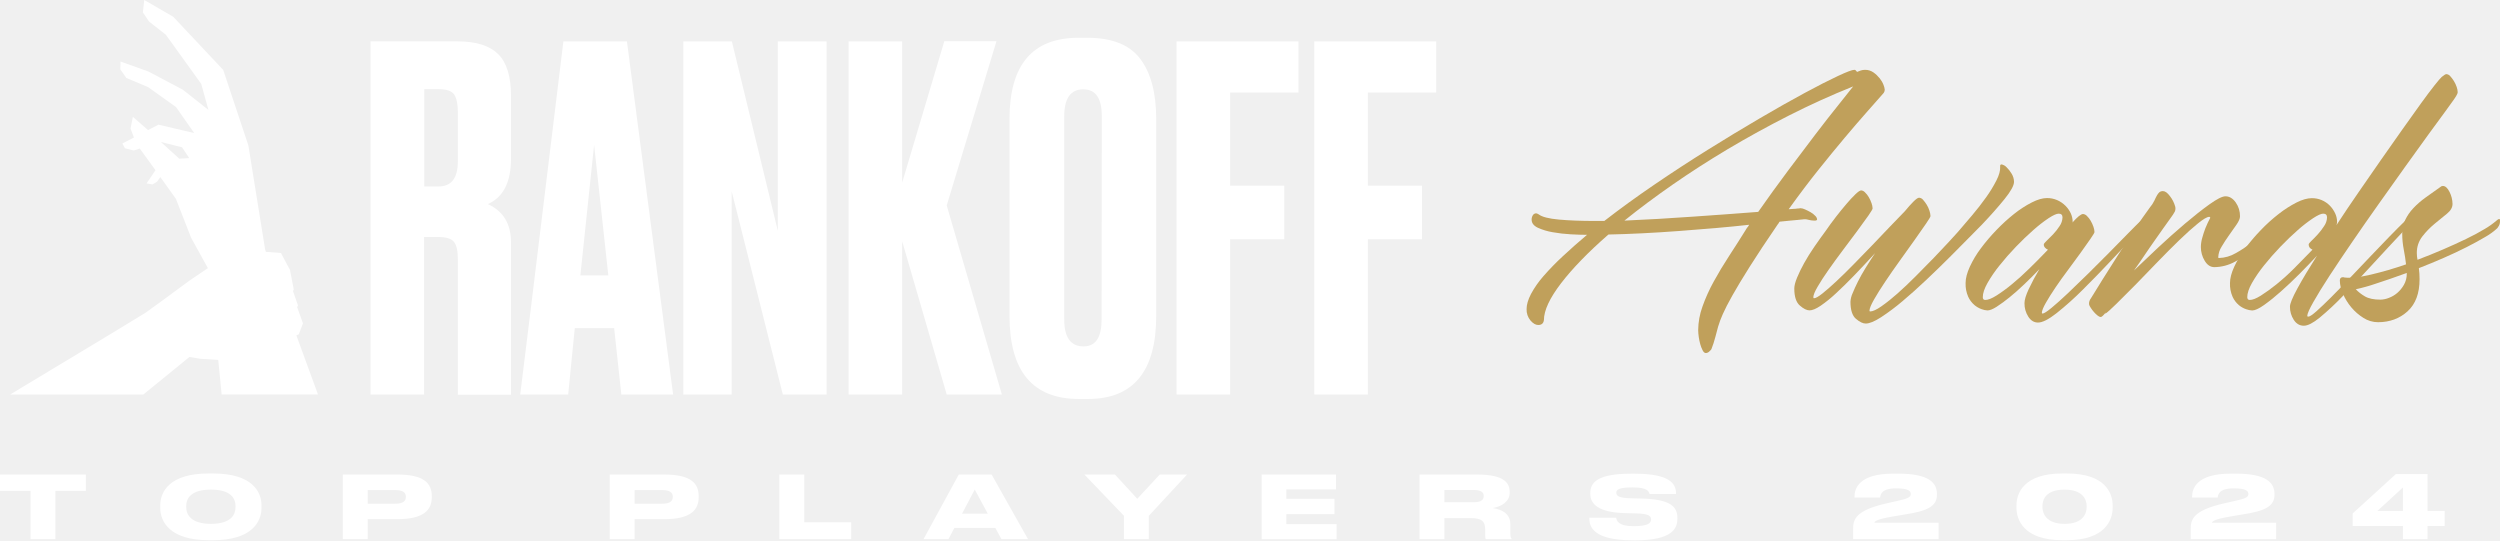
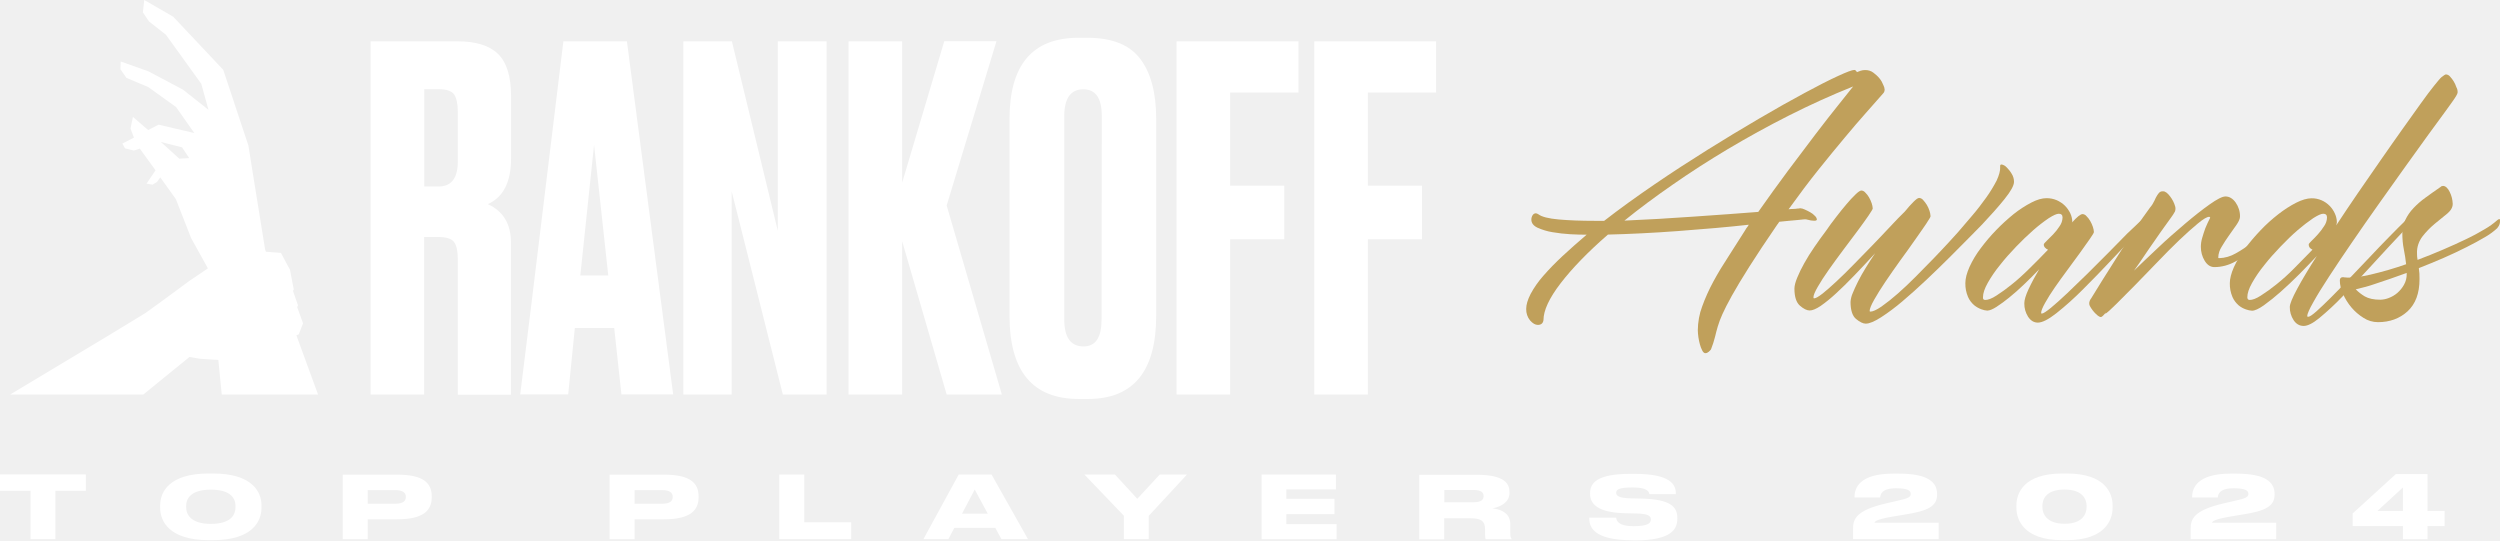
- <svg xmlns="http://www.w3.org/2000/svg" id="Слой_1" data-name="Слой 1" viewBox="0 0 2183.67 471.91">
-   <defs>
-     <style>.cls-1{fill:#fff;}.cls-2{fill:#c0a05b;}</style>
-   </defs>
-   <path class="cls-1" d="M258.87,292.93l2.09-.87,3.67-9.6-5.06-14.14h0l.7-1.57-4.37-12.57.7-1.23-3.32-17.28-2.79-5.06-5.06-9.6-13.1-1-.69-1.75-11-68.25h0L217,127.26,195,61.1,151.33,14.66,126,0,124.8,10.82l5.41,8,14.66,11.53,30.9,42.94L182.06,96,159.71,78.38l-30-15.88-24.44-8.73-.18,6.81,5.24,7.5,19,8,24.44,17.46,15.88,22.69-31.25-7.33-9.07,4.72-13.27-11.53L114,112.25l3,7.86-10.12,5.23,2.27,4.19,7.68,1.92,5.24-1.74h0l13.79,19-.18.17-7.68,11.35,5.24.87,4-2.44,2.8-4,13.61,19,13.27,34,14.66,26.54L165.47,245.1l-23.91,17.63L127.07,273.2,96.69,291.71,8.88,344.6H125.15l19.55-15.88h0l20.77-16.94,9.26,1.58,15.88,1,3,30.2h84.14ZM159,128.66l6.29,9.43-8.73.52L140.51,124Z" />
-   <path class="cls-1" d="M446.36,138.44V83.79c0-17.1-3.84-29.32-11.35-36.66s-19.38-11-35.44-11H323.64V344.6h46.78V207h12.05c7.15,0,11.87,1.4,14.14,4.37s3.31,8,3.31,15.18V344.78h46.44v-133c0-16.24-6.81-27.41-20.25-33.52C439.55,172.3,446.36,159.21,446.36,138.44Zm-46.44,2.44c0,14.66-5.58,22-16.93,22h-12.4v-85H383c7,0,11.52,1.57,13.62,4.54s3.31,8.38,3.31,15.36Z" />
-   <path class="cls-1" d="M547.61,36.14H492.1L464.17,265.35l-9.78,79.25h41.9l5.76-58h34.39l6.28,58h45.22ZM506.94,240.56l12-114,12.4,114Z" />
-   <path class="cls-1" d="M679.41,36.14V201.63L639.26,36.14H596.84V344.6h42.25V167.07L683.78,344.6H722V36.14Z" />
-   <path class="cls-1" d="M826.93,179.46,870.39,36H824.83L788,159.56V36.14H741.21V344.6H788V210.71L826.93,344.6h48.18Z" />
-   <path class="cls-1" d="M995.91,51.32Q982,33,949.82,33H942q-60.22,0-60.23,70.88v172q0,72.54,60.58,72.62h7.85q59.72,0,59.71-72.62V103.7C1009.88,81,1005.16,63.54,995.91,51.32ZM962.22,279q0,23.56-15.71,23.56c-11.35,0-16.94-7.85-16.94-23.56V101.6c0-15.71,5.59-23.57,16.59-23.57s16.23,7.86,16.23,23.57Z" />
-   <path class="cls-1" d="M1134.17,80.83V36.14H1027.68V344.6h46.79V209h47.31V162.18h-47.31V80.83Z" />
-   <path class="cls-1" d="M1254.45,80.83V36.14H1148V344.6h46.79V209h47.31V162.18h-47.31V80.83Z" />
-   <path class="cls-2" d="M1646.25,78.25a4.94,4.94,0,0,1-1.52,3.63q-6.66,7.58-15,17t-18.62,21.65q-10.31,12.26-22.56,27.55t-26.19,34.67a35.22,35.22,0,0,1,4.24-.31,16.42,16.42,0,0,0,3.33-.3,11.27,11.27,0,0,0,2.72-.3,10.42,10.42,0,0,1,3.94,1.06c1.61.71,3.23,1.51,4.84,2.42a16.36,16.36,0,0,1,4.09,3.18,5.09,5.09,0,0,1,1.67,3c0,.81-.71,1.21-2.12,1.21h-.3a21.85,21.85,0,0,1-5.3-.76,9.72,9.72,0,0,0-3.49-.45q-2.41.3-5.75.6-2.73.32-6.66.61c-2.63.2-5.65.51-9.08.91a2.82,2.82,0,0,0-.76,1.06,3,3,0,0,1-.76,1.06q-15.13,22.1-24.67,37.24t-15.14,25.13q-5.61,10-8.33,16.2a90.81,90.81,0,0,0-4.09,10.9q-1.35,4.68-2.42,9.08a93.74,93.74,0,0,1-3.48,10.75,12.34,12.34,0,0,1-2,2.12,4.32,4.32,0,0,1-2.87,1.21c-1,0-1.92-.76-2.73-2.27a28.19,28.19,0,0,1-2.12-5.45,51.23,51.23,0,0,1-1.81-12.26,62.08,62.08,0,0,1,3.78-20.74,146.48,146.48,0,0,1,9.84-21.8q6.06-11.06,13.47-22.41t14.39-22.56a11.07,11.07,0,0,1,1.51-2.27,10.55,10.55,0,0,0,1.51-2.27q-13.62,1.51-29.37,2.88t-32.09,2.57q-16.35,1.22-32.09,2t-29.37,1.06q-26.34,23-41.33,42.54t-15,32.25q-.61,4.23-4.94,4.23c-2.27,0-4.53-1.31-6.8-3.93a14.79,14.79,0,0,1-3.4-10q0-5.76,3.86-13.17a83.58,83.58,0,0,1,10.9-15.6A229,229,0,0,1,1365,223.88q9.69-9.07,21.2-18.77-6.08,0-14.24-.45a128.46,128.46,0,0,1-15.74-1.82,51.84,51.84,0,0,1-13-3.93q-5.4-2.58-5.4-7.12a6.87,6.87,0,0,1,1.07-3.78,3.35,3.35,0,0,1,2.94-1.67,5.46,5.46,0,0,1,2.17.91q4.32,3.33,17.65,4.54t31.49,1.21h8.17q20.28-15.74,43.6-31.64t46.63-30.43q23.31-14.54,45.26-27.4t39.37-22.25q17.4-9.39,29.06-14.84T1619.6,61a1.74,1.74,0,0,1,1.21.31,1.63,1.63,0,0,0,.61.75,1.8,1.8,0,0,1,.61.76c1-.4,2.06-.81,3.18-1.21A11.06,11.06,0,0,1,1629,61a12.48,12.48,0,0,1,7.42,2.27,26.79,26.79,0,0,1,5.45,5.15,21.5,21.5,0,0,1,3.33,5.75A14.33,14.33,0,0,1,1646.25,78.25ZM1418.87,192.7q14.22-.6,29.67-1.51t30.88-2q15.43-1.07,29.82-2.12l26.5-2q12.71-18.16,25.73-35.58t24.22-32.09q11.2-14.68,20-25.58t13-16.35Q1589.93,87,1562.38,101t-53.14,29.22q-25.59,15.28-48.44,31.18T1418.87,192.7Z" />
-   <path class="cls-2" d="M1747.07,145.77c-.2-1.61.3-2.32,1.51-2.12a8.44,8.44,0,0,1,4.09,2.42,26.55,26.55,0,0,1,4.39,5.6,13.6,13.6,0,0,1,2.12,7.12q0,4.85-8.32,15.14T1731.33,196q-3.35,3.33-10.9,11.05t-17.26,17.41q-9.69,9.69-20.59,20t-21,18.78a191.11,191.11,0,0,1-18.62,13.92q-8.49,5.46-13.33,5.45-3.63,0-8.47-4.08t-4.85-15a21,21,0,0,1,1.82-7.27q1.82-4.54,4.69-10.29c1.92-3.83,4.19-7.88,6.81-12.11s5.35-8.48,8.18-12.72q-9.39,10.29-18.17,19.38t-16.19,15.89a112.89,112.89,0,0,1-13.33,10.75q-5.89,3.93-9.53,3.94t-8.48-4.21q-4.85-4.21-4.85-14.87,0-3.63,2.43-9.53a120,120,0,0,1,6.2-12.72q3.78-6.81,8.78-14.08t10.15-14.23q3.93-5.74,8.78-12t9.23-11.35a115.65,115.65,0,0,1,7.87-8.48q3.48-3.33,5-3.33A5.23,5.23,0,0,1,1629,168a18.41,18.41,0,0,1,3.33,4.24,27.37,27.37,0,0,1,2.42,5.3,14.83,14.83,0,0,1,.91,4.54q0,.92-3.78,6.36t-9.54,13.17q-5.76,7.73-12.57,16.8t-12.56,17.26q-5.76,8.17-9.54,14.69c-2.53,4.34-3.78,7.42-3.78,9.23,0,.61.2.91.6.91q2.12,0,7.27-4.09t12.11-10.59q7-6.51,15.14-14.84t16.2-16.65q8-8.32,15.44-16.2t13.17-13.63q4.23-5.15,7.57-8.47t4.84-3.33a4.76,4.76,0,0,1,3.48,1.81,29.28,29.28,0,0,1,3.18,4.24,23.28,23.28,0,0,1,2.43,5.3,16.51,16.51,0,0,1,.9,4.69q0,.92-3.93,6.66t-9.84,14.08q-5.91,8.34-12.87,18T1646.7,246q-5.9,8.77-9.84,15.7t-3.93,9.72c0,.41.19.62.6.62q3.33,0,9.69-4.39a155.19,155.19,0,0,0,14.08-11.21q7.73-6.81,16-15.14t15.74-16q7.41-7.73,13-13.78t8-8.78q5.74-6.66,12.42-14.53t12.26-15.75a113.19,113.19,0,0,0,9.08-14.83Q1747.37,150.62,1747.07,145.77Z" />
-   <path class="cls-2" d="M1870.3,192.4a2.58,2.58,0,0,1,1.51-1.06c.81-.31,1.22.15,1.22,1.36a8.78,8.78,0,0,1-1.06,4.69,17,17,0,0,1-1.37,2q-11.8,12.42-25.28,26.8t-26,26.79a270.76,270.76,0,0,1-23,20.59q-10.44,8.18-16.2,8.17-5.14,0-8.47-5.14a21.2,21.2,0,0,1-3.33-11.81q0-4.25,3.63-12.11a193.21,193.21,0,0,1,9.39-17.56q-6.36,6.66-13.18,13.17t-13,11.5a126.3,126.3,0,0,1-11.2,8.18c-3.33,2.12-6,3.18-8,3.18a17.25,17.25,0,0,1-5-1.06,20.53,20.53,0,0,1-6.36-3.64,20.91,20.91,0,0,1-5.45-7.26,27.55,27.55,0,0,1-2.27-12q0-6.06,3.64-14.08a88.84,88.84,0,0,1,9.69-16.2,164.11,164.11,0,0,1,13.62-16,152.63,152.63,0,0,1,15.44-14.08,91.77,91.77,0,0,1,15.44-10Q1782.2,173,1788,173a21.64,21.64,0,0,1,8.93,1.82,23.38,23.38,0,0,1,7.11,4.84,23.1,23.1,0,0,1,4.7,6.66,18.13,18.13,0,0,1,1.66,7.57q0,.3-.15.3c-.1,0-.15.11-.15.31q6.66-7.58,9.38-7.57a5.19,5.19,0,0,1,3.33,1.66,18.44,18.44,0,0,1,3.34,4.24,28.62,28.62,0,0,1,2.42,5.3,15.14,15.14,0,0,1,.91,4.54c0,.61-1.17,2.57-3.49,5.9s-5.14,7.32-8.47,12-7,9.65-11,15-7.73,10.5-11.06,15.44-6.16,9.44-8.47,13.48-3.49,7-3.49,8.78a.53.53,0,0,0,.61.6q1.82,0,7.87-5t14.23-12.72q8.17-7.73,17.71-17.11t18.47-18.47q8.94-9.08,16.35-16.65T1870.3,192.4ZM1734.05,262c2.42,0,5.65-1.25,9.69-3.78a132.6,132.6,0,0,0,13.47-9.84q7.43-6.06,15.6-14.08t16-16.2a6.68,6.68,0,0,1-2.57-1.81,4,4,0,0,1-1.06-2.73c0-.61.86-1.71,2.57-3.33s3.59-3.48,5.61-5.6a50.43,50.43,0,0,0,5.6-7.12,13.9,13.9,0,0,0,2.57-7.57c0-2.21-1.11-3.33-3.33-3.33q-2.73,0-8.78,3.94A120.62,120.62,0,0,0,1776,201q-7.42,6.51-15.14,14.53t-14.23,16.2A117.2,117.2,0,0,0,1736,247.2q-4.1,7.26-4.09,12.41C1731.93,261.23,1732.64,262,1734.05,262Z" />
-   <path class="cls-2" d="M1987.47,192.4a5.16,5.16,0,0,1,1.67-1.06c.7-.31,1.06.15,1.06,1.36a8.78,8.78,0,0,1-1.06,4.69,17.58,17.58,0,0,1-1.36,2c-1,1-3.18,3.33-6.51,7a111.88,111.88,0,0,1-28.92,22.11,38.27,38.27,0,0,1-18.16,4.84q-5.16,0-8.48-5.6a22.91,22.91,0,0,1-3.33-12,30.23,30.23,0,0,1,1.21-8,87.46,87.46,0,0,1,2.72-8.33,89.15,89.15,0,0,1,4.24-9.08.8.8,0,0,0-.91-.91c-1.81,0-5.1,1.92-9.84,5.75s-10.14,8.68-16.19,14.53S1891.14,222,1884.38,229s-13.22,13.73-19.38,20-11.61,11.71-16.35,16.35-8,7.57-9.84,8.79l.61-1.22q-3,3.65-4.24,3.94-1.52.3-4.54-2.57a30.62,30.62,0,0,1-5.45-7.12,4.3,4.3,0,0,1-.46-2.72,8.2,8.2,0,0,1,1.67-3.94q3.63-6.06,10-16.2t13.62-21.5q7.27-11.34,14.54-22.4t13.32-19.23a27.79,27.79,0,0,0,3.94-6.05,44.36,44.36,0,0,1,2.27-4.54,10.56,10.56,0,0,1,2.12-2.73,4.79,4.79,0,0,1,3.18-.91c1.81,0,3.83,1.47,6,4.39a25.93,25.93,0,0,1,4.54,8.94,6.8,6.8,0,0,1-.3,4.54,41.15,41.15,0,0,1-3.33,5.14c-1.62,2.23-3.63,5.05-6.06,8.48s-5.1,7.22-8,11.36-6,8.53-9.08,13.17-6.21,9.08-9.24,13.32q8.77-8.48,20.74-19.68t23.77-21.2q11.8-10,21.5-16.95t13.92-7q5.14,0,8.94,5.3a20.6,20.6,0,0,1,3.78,12.27c0,1.81-1,4.19-3,7.11s-4.19,6-6.51,9.24-4.49,6.56-6.51,10a18.82,18.82,0,0,0-3,9.38c0,.41.19.61.6.61a30.6,30.6,0,0,0,14.69-4.24,93.68,93.68,0,0,0,14.53-9.84,147.52,147.52,0,0,0,12.11-11Q1984.75,194.81,1987.47,192.4Z" />
-   <path class="cls-2" d="M2146.73,80.67q0,1.81-5.14,8.78-.32.61-5.91,8.18t-14.53,19.83q-8.94,12.26-20.29,28.16t-23.16,32.55q-11.8,16.65-23,33t-20,29.82q-8.79,13.48-14.08,22.86c-3.54,6.25-5.3,10.3-5.3,12.11,0,.4.3.61.91.61q1.82,0,7.11-4.7t12.72-12.11q7.41-7.41,16.35-16.8l17.71-18.62q8.77-9.24,17-17.71t14.23-14.23a5,5,0,0,1,1.66-1.06c.71-.31,1.06.15,1.06,1.36a8.69,8.69,0,0,1-1.06,4.69,17.58,17.58,0,0,1-1.36,2q-16,17-30.13,32.4t-25.43,27.1a238.42,238.42,0,0,1-20,18.62q-8.62,7-13.78,7-5.44,0-8.78-5.15a20.71,20.71,0,0,1-3.33-11.5q0-3.94,6.51-15.9t17.11-28.61q-7,7.58-15.29,15.89t-16.35,15.45a170.07,170.07,0,0,1-14.69,11.8q-6.66,4.69-10.29,4.7a18.72,18.72,0,0,1-5.15-1.06,20.07,20.07,0,0,1-6.51-3.64,20.79,20.79,0,0,1-5.45-7.26,27.55,27.55,0,0,1-2.27-12q0-6.06,3.63-14.08a89.42,89.42,0,0,1,9.69-16.2,165.64,165.64,0,0,1,13.63-16,143.78,143.78,0,0,1,15.59-14.08,96.88,96.88,0,0,1,15.59-10q7.57-3.78,13.33-3.78a21.78,21.78,0,0,1,15.89,6.66,24.37,24.37,0,0,1,4.54,6.66,18,18,0,0,1,1.67,7.57,9.72,9.72,0,0,1-.61,2.72q9.09-13.92,19.23-28.61t19.83-28.61q9.69-13.92,18.62-26.49t16-22.41q7.11-9.83,12-16t6.36-7.42c2-1.62,3.33-2.42,3.93-2.42a4.76,4.76,0,0,1,3.48,1.81,29.28,29.28,0,0,1,3.18,4.24,24.26,24.26,0,0,1,2.43,5.15A15.64,15.64,0,0,1,2146.73,80.67ZM1965.07,262c2.42,0,5.65-1.25,9.69-3.78a147.51,147.51,0,0,0,13.62-9.84,192.32,192.32,0,0,0,15.6-14.08q8-8,15.89-16.2-3.33-1.51-3.33-4.54c0-.61.86-1.71,2.57-3.33s3.53-3.48,5.45-5.6a56.27,56.27,0,0,0,5.45-7.12,13.84,13.84,0,0,0,2.58-7.57c0-2.21-1.11-3.33-3.33-3.33q-2.73,0-8.78,3.94A121.55,121.55,0,0,0,2007,201q-7.43,6.51-15.14,14.53t-14.23,16.2A117.06,117.06,0,0,0,1967,247.2q-4.1,7.26-4.09,12.41C1963,261.23,1963.65,262,1965.07,262Z" />
-   <path class="cls-2" d="M2183.67,192.7a8.69,8.69,0,0,1-1.06,4.69,17.58,17.58,0,0,1-1.36,2,55,55,0,0,1-10.45,7.57q-7.11,4.24-16.35,8.93t-20,9.39q-10.75,4.69-21.65,8.93c.2,1.62.35,3.18.46,4.69s.15,3.18.15,5q0,18.47-10.45,28t-25.89,9.54a23.61,23.61,0,0,1-12.71-3.78,44.21,44.21,0,0,1-10.6-9.24,47.73,47.73,0,0,1-7.27-11.81,29.64,29.64,0,0,1-2.72-11.5c0-2,.91-3,2.74-3a1.2,1.2,0,0,1,.76.15c.1.11.36.15.76.15q7.92.92,22.37-2.42a310.88,310.88,0,0,0,31.2-9.08q-.67-6.06-2-13a72.22,72.22,0,0,1-1.33-13.63,28.14,28.14,0,0,1,2.57-12.11A40.22,40.22,0,0,1,2108,181.8a74.18,74.18,0,0,1,10.6-9.24q6-4.38,13-9.23a2.89,2.89,0,0,1,2.12-.91q3.33,0,5.91,5.3a23.86,23.86,0,0,1,2.57,10.45q0,4.53-4.84,8.47t-10.75,8.78a70,70,0,0,0-10.75,11.06,23.13,23.13,0,0,0-4.84,14.68,24.1,24.1,0,0,0,.15,2.88c.1.9.25,1.86.45,2.87q11.2-4.23,22.1-8.93t20.29-9.23q9.38-4.55,16.35-8.78a70.82,70.82,0,0,0,10.6-7.57,5,5,0,0,1,1.66-1.06C2183.32,191,2183.67,191.49,2183.67,192.7Zm-81.44,45.72q-14.94,5.45-27.14,9.38a150.43,150.43,0,0,1-17.37,4.85,34.22,34.22,0,0,0,7.92,6.21q4.88,2.88,13.72,2.87a21.14,21.14,0,0,0,7.16-1.51,24.07,24.07,0,0,0,7.47-4.39,26.79,26.79,0,0,0,5.79-7.12,19,19,0,0,0,2.45-9.69Z" />
-   <path class="cls-1" d="M26.68,428.74H0V414.48H75v14.26H48.36v42.18H26.68Z" />
-   <path class="cls-1" d="M186.23,413.57c33.88,0,42.17,15.85,42.17,27.84v2.28c0,11.83-8.2,28.14-42.17,28.14h-4.1c-33.87,0-42.16-16.31-42.16-28.14v-2.28c0-12,8.29-27.84,42.16-27.84ZM205.72,442c0-6.15-3.46-14.34-21.49-14.34s-21.58,8.19-21.58,14.34v1c0,6.15,3.82,14.57,21.58,14.57,18,0,21.49-8.42,21.49-14.57Z" />
-   <path class="cls-1" d="M321.2,453.47v17.45H299.43V414.48h47.72c23.31,0,30,7.81,30,18.89v.91c0,11-6.83,19.19-30,19.19Zm0-13.5h24.13c6.83,0,9.2-2.35,9.2-5.92v-.23c0-3.33-2.37-5.76-9.2-5.76H321.2Z" />
-   <path class="cls-1" d="M554.33,453.47v17.45H532.57V414.48h47.71c23.32,0,30,7.81,30,18.89v.91c0,11-6.83,19.19-30,19.19Zm0-13.5h24.13c6.83,0,9.2-2.35,9.2-5.92v-.23c0-3.33-2.37-5.76-9.2-5.76H554.33Z" />
-   <path class="cls-1" d="M702.5,414.48V456.2h41v14.72H680.73V414.48Z" />
-   <path class="cls-1" d="M869.42,461.14H833.63l-5.19,9.78H806.68l30.78-56.44h28.68l31.78,56.44H874.7Zm-18-33.54-11.11,21.09h22.49Z" />
-   <path class="cls-1" d="M981.71,450.51l-34.51-36h26.68l19.49,21.16L1013,414.48h23.85l-33.42,36.11v20.33H981.71Z" />
-   <path class="cls-1" d="M1166.94,414.48v13h-43.35v8.19h42v13.43h-42v8.73h43.9v13.12H1102V414.48Z" />
-   <path class="cls-1" d="M1319.21,457.8v7.36c0,3.56.45,4.55,1.09,5.38v.38h-22.49c-.28-.38-.55-1.36-.55-3.71V462.5c0-7.28-3.19-9.94-12.75-9.94h-22.86v18.36h-21.76V414.48h50.27c25.22,0,28.5,8.5,28.5,15.25v.68c0,7.51-6.74,11.91-14.75,13.35C1312.92,445.2,1319.21,449.3,1319.21,457.8Zm-57.56-19.12h25.59c7,0,8.74-2.5,8.74-5.39v-.15c0-2.73-1.73-5.16-8.74-5.16h-25.59Z" />
-   <path class="cls-1" d="M1425.85,471.91c-34,0-37.61-11.84-37.61-19v-.69h23.49c.28,2.36,1.46,7.36,14.94,7.36h.54c13.21,0,14.94-3.11,14.94-5.91,0-3-2.1-5-13.3-5.24l-9.29-.23c-23.67-.6-30.5-8.11-30.5-16.84v-.68c0-9.33,6.55-16.92,35.42-16.92h3.46c31.33,0,36,9.26,36,17.15v.6h-23.13c-.45-2.35-2.18-5.76-14.29-5.76h-.82c-11.57,0-13.94,1.89-13.94,4.62s2.28,4.63,12.57,4.86l9.56.23c25.23.6,31.24,7.2,31.24,16.76v.91c0,8.73-4.74,18.82-36.79,18.82Z" />
-   <path class="cls-1" d="M1618.64,470.92v-9c0-8.34,2.37-16,28.41-22.07l10.29-2.35c9.75-2.05,11.66-3.49,11.66-5.92v-.08c0-2.73-2.19-4.93-12.84-4.93-12.84,0-13.66,5.46-13.93,8h-22.41v-.53c0-7.59,4.19-20.33,33.79-20.33h4.55c26.23,0,33.7,7.74,33.7,17.75v.61c0,10.09-8.11,14.34-28.51,17.37-3.64.61-7.47,1.22-10.65,1.82-13.21,2.28-15.39,4.1-15.39,5.31h56v14.34Z" />
-   <path class="cls-1" d="M1805.33,413.57c33.78,0,40,17.37,40,27.84v2.28c0,10.31-6.37,28.14-40,28.14h-4c-33.6,0-40-17.83-40-28.14v-2.28c0-10.62,6.38-27.84,40-27.84Zm17.3,28.37c0-4.85-2.64-14.26-19.31-14.26-17,0-19.3,9.41-19.3,14.26v1c0,4.93,2.73,14.64,19.4,14.64s19.21-9.71,19.21-14.64Z" />
-   <path class="cls-1" d="M1913.52,470.92v-9c0-8.34,2.37-16,28.41-22.07l10.29-2.35c9.75-2.05,11.66-3.49,11.66-5.92v-.08c0-2.73-2.19-4.93-12.84-4.93-12.84,0-13.66,5.46-13.94,8h-22.4v-.53c0-7.59,4.19-20.33,33.79-20.33H1953c26.23,0,33.7,7.74,33.7,17.75v.61c0,10.09-8.11,14.34-28.51,17.37-3.64.61-7.47,1.22-10.65,1.82-13.21,2.28-15.39,4.1-15.39,5.31h56v14.34Z" />
-   <path class="cls-1" d="M2055,448.47l37.7-34.37h27.68v32.17h14.94v13.2h-14.94v11.45h-21.49V459.47H2055Zm43.89-22.69-22.31,20.49h22.31Z" />
+ <svg xmlns="http://www.w3.org/2000/svg" version="1.1" id="Слой_1" x="0px" y="0px" viewBox="0 0 2183.7 471.9" style="enable-background:new 0 0 2183.7 471.9;" xml:space="preserve">
+   <style type="text/css">
+ 	.st0{fill:#FFFFFF;}
+ 	.st1{fill:#C0A05B;}
+ </style>
+   <path class="st0" d="M258.9,292.9l2.1-0.9l3.7-9.6l-5.1-14.1l0,0l0.7-1.6l-4.4-12.6l0.7-1.2l-3.3-17.3l-2.8-5.1l-5.1-9.6l-13.1-1  l-0.7-1.8l-11-68.2l0,0l-3.6-22.7l-22-66.2l-43.7-46.4L126,0l-1.2,10.8l5.4,8l14.7,11.5l30.9,42.9l6.3,22.7l-22.3-17.6l-30-15.9  l-24.4-8.7l-0.2,6.8l5.2,7.5l19,8l24.4,17.5l15.9,22.7l-31.2-7.3l-9.1,4.7l-13.3-11.5l-2.1,10.2l3,7.9l-10.1,5.2l2.3,4.2l7.7,1.9  l5.2-1.7l0,0l13.8,19l-0.2,0.2l-7.7,11.4l5.2,0.9l4-2.4l2.8-4l13.6,19l13.3,34l14.7,26.5l-16.1,10.9l-23.9,17.6l-14.5,10.5  l-30.4,18.5L8.9,344.6h116.3l19.5-15.9l0,0l20.8-16.9l9.3,1.6l15.9,1l3,30.2h84.1L258.9,292.9z M159,128.7l6.3,9.4l-8.7,0.5  L140.5,124L159,128.7z" />
+   <path class="st0" d="M446.4,138.4V83.8c0-17.1-3.8-29.3-11.4-36.7s-19.4-11-35.4-11h-75.9v308.5h46.8V207h12  c7.1,0,11.9,1.4,14.1,4.4s3.3,8,3.3,15.2v118.2h46.4v-133c0-16.2-6.8-27.4-20.2-33.5C439.5,172.3,446.4,159.2,446.4,138.4z   M399.9,140.9c0,14.7-5.6,22-16.9,22h-12.4v-85H383c7,0,11.5,1.6,13.6,4.5s3.3,8.4,3.3,15.4L399.9,140.9z" />
+   <path class="st0" d="M547.6,36.1h-55.5l-27.9,229.2l-9.8,79.2h41.9l5.8-58h34.4l6.3,58h45.2L547.6,36.1z M506.9,240.6l12-114  l12.4,114H506.9z" />
+   <path class="st0" d="M679.4,36.1v165.5L639.3,36.1h-42.4v308.5h42.2V167.1l44.7,177.5H722V36.1H679.4z" />
+   <path class="st0" d="M826.9,179.5L870.4,36h-45.6L788,159.6V36.1h-46.8v308.5H788V210.7l38.9,133.9h48.2L826.9,179.5z" />
+   <path class="st0" d="M995.9,51.3C986.6,39.1,971.3,33,949.8,33H942c-40.1,0-60.2,23.6-60.2,70.9v172c0,48.4,20.2,72.6,60.6,72.6h7.8  c39.8,0,59.7-24.2,59.7-72.6V103.7C1009.9,81,1005.2,63.5,995.9,51.3z M962.2,279c0,15.7-5.2,23.6-15.7,23.6  c-11.3,0-16.9-7.9-16.9-23.6V101.6c0-15.7,5.6-23.6,16.6-23.6s16.2,7.9,16.2,23.6L962.2,279z" />
+   <path class="st0" d="M1134.2,80.8V36.1h-106.5v308.5h46.8V209h47.3v-46.8h-47.3V80.8H1134.2z" />
+   <path class="st0" d="M1254.4,80.8V36.1H1148v308.5h46.8V209h47.3v-46.8h-47.3V80.8H1254.4z" />
+   <path class="st1" d="M1646.2,78.2c0,1.4-0.5,2.7-1.5,3.6c-4.4,5.1-9.4,10.7-15,17s-11.8,13.5-18.6,21.7  c-6.9,8.2-14.4,17.4-22.6,27.6c-8.2,10.2-16.9,21.8-26.2,34.7c1.4-0.2,2.8-0.3,4.2-0.3c1.1,0,2.2-0.1,3.3-0.3c0.9,0,1.8-0.1,2.7-0.3  c1.4,0.1,2.7,0.5,3.9,1.1c1.6,0.7,3.2,1.5,4.8,2.4c1.5,0.8,2.9,1.9,4.1,3.2c0.9,0.8,1.5,1.8,1.7,3c0,0.8-0.7,1.2-2.1,1.2h-0.3  c-1.8,0-3.6-0.3-5.3-0.8c-1.1-0.4-2.3-0.5-3.5-0.4c-1.6,0.2-3.5,0.4-5.8,0.6c-1.8,0.2-4,0.4-6.7,0.6c-2.6,0.2-5.7,0.5-9.1,0.9  c-0.3,0.3-0.6,0.7-0.8,1.1c-0.2,0.4-0.4,0.8-0.8,1.1c-10.1,14.7-18.3,27.1-24.7,37.2c-6.4,10.1-11.4,18.5-15.1,25.1  c-3.7,6.7-6.5,12.1-8.3,16.2c-1.6,3.5-3,7.2-4.1,10.9c-0.9,3.1-1.7,6.1-2.4,9.1c-0.9,3.7-2.1,7.2-3.5,10.8c-0.6,0.8-1.3,1.5-2,2.1  c-0.8,0.7-1.8,1.2-2.9,1.2c-1,0-1.9-0.8-2.7-2.3c-0.9-1.7-1.6-3.6-2.1-5.5c-1.1-4-1.7-8.1-1.8-12.3c0.1-7.1,1.3-14.1,3.8-20.7  c2.7-7.5,6-14.8,9.8-21.8c4-7.4,8.5-14.8,13.5-22.4c4.9-7.6,9.7-15.1,14.4-22.6c0.4-0.8,0.9-1.6,1.5-2.3c0.6-0.7,1.1-1.5,1.5-2.3  c-9.1,1-18.9,2-29.4,2.9c-10.5,0.9-21.2,1.8-32.1,2.6c-10.9,0.8-21.6,1.5-32.1,2c-10.5,0.5-20.3,0.9-29.4,1.1  c-17.6,15.3-31.3,29.5-41.3,42.5c-10,13-15,23.8-15,32.2c-0.4,2.8-2.1,4.2-4.9,4.2c-2.3,0-4.5-1.3-6.8-3.9c-2.3-2.8-3.5-6.4-3.4-10  c0-3.8,1.3-8.2,3.9-13.2c3-5.6,6.7-10.8,10.9-15.6c5.3-6.1,10.9-11.8,16.8-17.3c6.5-6,13.5-12.3,21.2-18.8c-4.1,0-8.8-0.1-14.2-0.4  c-5.3-0.3-10.5-0.9-15.7-1.8c-4.5-0.7-8.9-2.1-13-3.9c-3.6-1.7-5.4-4.1-5.4-7.1c0-1.3,0.4-2.7,1.1-3.8c0.6-1,1.7-1.7,2.9-1.7  c0.8,0.1,1.5,0.5,2.2,0.9c2.9,2.2,8.8,3.7,17.7,4.5c8.9,0.8,19.4,1.2,31.5,1.2h8.2c13.5-10.5,28.1-21,43.6-31.6s31.1-20.7,46.6-30.4  c15.5-9.7,30.6-18.8,45.3-27.4s27.8-16,39.4-22.2c11.6-6.3,21.3-11.2,29.1-14.8c7.8-3.6,12.6-5.4,14.4-5.4c0.4,0,0.9,0.1,1.2,0.3  c0.1,0.3,0.3,0.6,0.6,0.8c0.3,0.2,0.5,0.5,0.6,0.8c1-0.4,2.1-0.8,3.2-1.2c1.2-0.4,2.5-0.6,3.8-0.6c2.7-0.1,5.3,0.7,7.4,2.3  c2,1.5,3.9,3.2,5.4,5.1c1.4,1.7,2.5,3.7,3.3,5.8C1645.7,75.5,1646.1,76.8,1646.2,78.2z M1418.9,192.7c9.5-0.4,19.4-0.9,29.7-1.5  s20.6-1.3,30.9-2c10.3-0.7,20.2-1.4,29.8-2.1l26.5-2c8.5-12.1,17.1-24,25.7-35.6c8.7-11.6,16.8-22.3,24.2-32.1  c7.5-9.8,14.1-18.3,20-25.6c5.9-7.3,10.2-12.7,13-16.3c-19.2,7.7-37.9,16.2-56.3,25.5s-36.1,19.1-53.1,29.2  c-17.1,10.2-33.2,20.6-48.4,31.2C1445.6,172,1431.6,182.4,1418.9,192.7z" />
+   <path class="st1" d="M1747.1,145.8c-0.2-1.6,0.3-2.3,1.5-2.1c1.6,0.4,3,1.2,4.1,2.4c1.7,1.7,3.2,3.5,4.4,5.6  c1.4,2.1,2.1,4.6,2.1,7.1c0,3.2-2.8,8.3-8.3,15.1c-5.5,6.9-12.1,14.2-19.5,22.1c-2.2,2.2-5.9,5.9-10.9,11.1  c-5,5.1-10.8,10.9-17.3,17.4c-6.5,6.5-13.3,13.1-20.6,20c-7.3,6.9-14.3,13.1-21,18.8c-5.9,5-12.1,9.7-18.6,13.9  c-5.7,3.6-10.1,5.5-13.3,5.5c-2.4,0-5.2-1.4-8.5-4.1c-3.2-2.7-4.8-7.7-4.8-15c0.2-2.5,0.8-5,1.8-7.3c1.2-3,2.8-6.5,4.7-10.3  c1.9-3.8,4.2-7.9,6.8-12.1s5.3-8.5,8.2-12.7c-6.3,6.9-12.3,13.3-18.2,19.4c-5.9,6.1-11.2,11.4-16.2,15.9c-4.2,3.9-8.6,7.5-13.3,10.8  c-3.9,2.6-7.1,3.9-9.5,3.9s-5.3-1.4-8.5-4.2c-3.2-2.8-4.8-7.8-4.8-14.9c0-2.4,0.8-5.6,2.4-9.5c1.8-4.4,3.9-8.6,6.2-12.7  c2.5-4.5,5.4-9.2,8.8-14.1c3.3-4.8,6.7-9.6,10.2-14.2c2.6-3.8,5.5-7.8,8.8-12c3.2-4.2,6.3-8,9.2-11.4c2.5-3,5.1-5.8,7.9-8.5  c2.3-2.2,4-3.3,5-3.3c1.3,0.1,2.4,0.7,3.3,1.7c1.3,1.2,2.4,2.7,3.3,4.2c1,1.7,1.8,3.5,2.4,5.3c0.5,1.5,0.8,3,0.9,4.5  c0,0.6-1.3,2.7-3.8,6.4s-5.7,8-9.5,13.2c-3.8,5.2-8,10.8-12.6,16.8c-4.5,6-8.7,11.8-12.6,17.3c-3.8,5.4-7,10.3-9.5,14.7  c-2.5,4.3-3.8,7.4-3.8,9.2c0,0.6,0.2,0.9,0.6,0.9c1.4,0,3.8-1.4,7.3-4.1c3.4-2.7,7.5-6.3,12.1-10.6c4.7-4.3,9.7-9.3,15.1-14.8  c5.4-5.6,10.8-11.1,16.2-16.6c5.3-5.5,10.5-10.9,15.4-16.2s9.3-9.8,13.2-13.6c2.8-3.4,5.3-6.3,7.6-8.5c2.2-2.2,3.8-3.3,4.8-3.3  c1.4,0.1,2.6,0.7,3.5,1.8c1.2,1.3,2.3,2.7,3.2,4.2c1,1.7,1.8,3.4,2.4,5.3c0.5,1.5,0.8,3.1,0.9,4.7c0,0.6-1.3,2.8-3.9,6.7  s-5.9,8.5-9.8,14.1c-3.9,5.6-8.2,11.6-12.9,18c-4.6,6.4-8.9,12.6-12.9,18.5c-3.9,5.8-7.2,11.1-9.8,15.7c-2.6,4.6-3.9,7.9-3.9,9.7  c0,0.4,0.2,0.6,0.6,0.6c2.2,0,5.4-1.5,9.7-4.4c4.9-3.5,9.6-7.2,14.1-11.2c5.2-4.5,10.5-9.6,16-15.1c5.5-5.6,10.8-10.9,15.7-16  c4.9-5.2,9.3-9.7,13-13.8c3.7-4,6.4-7,8-8.8c3.8-4.4,8-9.3,12.4-14.5c4.5-5.2,8.5-10.5,12.3-15.8c3.4-4.7,6.4-9.7,9.1-14.8  C1746.2,153,1747.3,149,1747.1,145.8z" />
+   <path class="st1" d="M1870.3,192.4c0.4-0.5,0.9-0.9,1.5-1.1c0.8-0.3,1.2,0.1,1.2,1.4c0.1,1.6-0.3,3.3-1.1,4.7  c-0.4,0.7-0.9,1.4-1.4,2c-7.9,8.3-16.3,17.2-25.3,26.8c-9,9.6-17.7,18.5-26,26.8c-7.3,7.3-14.9,14.2-23,20.6  c-7,5.5-12.4,8.2-16.2,8.2c-3.4,0-6.2-1.7-8.5-5.1c-2.2-3.5-3.4-7.6-3.3-11.8c0-2.8,1.2-6.9,3.6-12.1c2.8-6,6-11.9,9.4-17.6  c-4.2,4.4-8.6,8.8-13.2,13.2c-4.5,4.3-8.9,8.2-13,11.5c-3.6,2.9-7.3,5.7-11.2,8.2c-3.3,2.1-6,3.2-8,3.2c-1.7-0.1-3.4-0.5-5-1.1  c-2.3-0.8-4.5-2.1-6.4-3.6c-2.3-2-4.2-4.5-5.4-7.3c-1.6-3.8-2.4-7.9-2.3-12c0-4,1.2-8.7,3.6-14.1c2.6-5.7,5.9-11.2,9.7-16.2  c4.2-5.6,8.7-11,13.6-16c4.8-5,10-9.7,15.4-14.1c4.8-3.8,10-7.2,15.4-10c5-2.6,9.4-3.8,13.3-3.8c3.1,0,6.1,0.6,8.9,1.8  c2.6,1.2,5.1,2.8,7.1,4.8c1.9,1.9,3.5,4.2,4.7,6.7c1.1,2.4,1.7,5,1.7,7.6c0,0.2-0.1,0.3-0.2,0.3s-0.2,0.1-0.2,0.3  c4.4-5.1,7.6-7.6,9.4-7.6c1.3,0.1,2.5,0.7,3.3,1.7c1.3,1.2,2.4,2.7,3.3,4.2c1,1.7,1.8,3.5,2.4,5.3c0.5,1.5,0.8,3,0.9,4.5  c0,0.6-1.2,2.6-3.5,5.9s-5.1,7.3-8.5,12s-7,9.6-11,15s-7.7,10.5-11.1,15.4s-6.2,9.4-8.5,13.5s-3.5,7-3.5,8.8c0,0.3,0.2,0.6,0.4,0.6  c0.1,0,0.1,0,0.2,0c1.2,0,3.8-1.7,7.9-5c4-3.3,8.8-7.6,14.2-12.7c5.4-5.2,11.3-10.9,17.7-17.1c6.4-6.3,12.5-12.4,18.5-18.5  c6-6.1,11.4-11.6,16.3-16.6C1863.7,198.9,1867.5,195,1870.3,192.4z M1734.1,262c2.4,0,5.7-1.2,9.7-3.8c4.7-3,9.2-6.3,13.5-9.8  c5-4,10.2-8.7,15.6-14.1c5.4-5.3,10.8-10.7,16-16.2c-1-0.4-1.9-1-2.6-1.8c-0.7-0.7-1.1-1.7-1.1-2.7c0-0.6,0.9-1.7,2.6-3.3  s3.6-3.5,5.6-5.6c2.1-2.2,4-4.6,5.6-7.1c1.6-2.2,2.5-4.8,2.6-7.6c0-2.2-1.1-3.3-3.3-3.3c-1.8,0-4.7,1.3-8.8,3.9  c-4.7,3.2-9.2,6.7-13.4,10.4c-4.9,4.3-10,9.2-15.1,14.5c-5.1,5.3-9.9,10.7-14.2,16.2c-4,4.9-7.5,10-10.6,15.5  c-2.7,4.8-4.1,9-4.1,12.4C1731.9,261.2,1732.6,262,1734.1,262z" />
+   <path class="st1" d="M1987.5,192.4c0.5-0.5,1.1-0.8,1.7-1.1c0.7-0.3,1.1,0.1,1.1,1.4c0.1,1.6-0.3,3.3-1.1,4.7  c-0.4,0.7-0.9,1.4-1.4,2c-1,1-3.2,3.3-6.5,7c-8.4,8.9-18.1,16.4-28.9,22.1c-5.6,3.1-11.8,4.8-18.2,4.8c-3.4,0-6.3-1.9-8.5-5.6  c-2.2-3.6-3.3-7.8-3.3-12c0-2.7,0.4-5.4,1.2-8c0.8-2.8,1.7-5.6,2.7-8.3c1.2-3.1,2.7-6.1,4.2-9.1c0.1-0.4-0.2-0.8-0.7-0.9  c-0.1,0-0.2,0-0.2,0c-1.8,0-5.1,1.9-9.8,5.8s-10.1,8.7-16.2,14.5s-12.5,12.3-19.2,19.3s-13.2,13.7-19.4,20s-11.6,11.7-16.3,16.4  s-8,7.6-9.8,8.8l0.6-1.2c-2,2.4-3.4,3.7-4.2,3.9c-1,0.2-2.5-0.7-4.5-2.6c-2.2-2.1-4-4.5-5.4-7.1c-0.4-0.8-0.6-1.8-0.5-2.7  c0.2-1.4,0.8-2.8,1.7-3.9c2.4-4,5.8-9.4,10-16.2c4.2-6.8,8.8-13.9,13.6-21.5c4.8-7.6,9.7-15,14.5-22.4c4.8-7.4,9.3-13.8,13.3-19.2  c1.6-1.8,2.9-3.9,3.9-6.1c0.7-1.6,1.4-3.1,2.3-4.5c0.6-1,1.3-1.9,2.1-2.7c0.9-0.7,2-1,3.2-0.9c1.8,0,3.8,1.5,6,4.4  c2.1,2.7,3.6,5.7,4.5,8.9c0.4,1.5,0.3,3.1-0.3,4.5c-1,1.8-2.1,3.5-3.3,5.1c-1.6,2.2-3.6,5.1-6.1,8.5s-5.1,7.2-8,11.4  s-6,8.5-9.1,13.2s-6.2,9.1-9.2,13.3c5.8-5.7,12.8-12.2,20.7-19.7s15.9-14.5,23.8-21.2c7.9-6.7,15-12.3,21.5-16.9s11.1-7,13.9-7  c3.4,0,6.4,1.8,8.9,5.3c2.5,3.6,3.9,7.9,3.8,12.3c0,1.8-1,4.2-3,7.1s-4.2,6-6.5,9.2s-4.5,6.6-6.5,10c-1.8,2.8-2.9,6-3,9.4  c0,0.4,0.2,0.6,0.6,0.6c5.2-0.1,10.2-1.6,14.7-4.2c5.1-2.8,10-6.1,14.5-9.8c4.2-3.4,8.3-7.1,12.1-11  C1983,196.6,1985.7,194,1987.5,192.4z" />
+   <path class="st1" d="M2146.7,80.7c0,1.2-1.7,4.1-5.1,8.8c-0.2,0.4-2.2,3.1-5.9,8.2c-3.7,5-8.6,11.7-14.5,19.8  c-6,8.2-12.7,17.6-20.3,28.2c-7.6,10.6-15.3,21.4-23.2,32.6c-7.9,11.1-15.5,22.1-23,33c-7.5,10.9-14.1,20.8-20,29.8  c-5.9,9-10.6,16.6-14.1,22.9c-3.5,6.2-5.3,10.3-5.3,12.1c0,0.4,0.3,0.6,0.9,0.6c1.2,0,3.6-1.6,7.1-4.7c3.5-3.1,7.8-7.2,12.7-12.1  c4.9-4.9,10.4-10.5,16.3-16.8l17.7-18.6c5.8-6.2,11.5-12.1,17-17.7s10.2-10.4,14.2-14.2c0.5-0.5,1-0.8,1.7-1.1  c0.7-0.3,1.1,0.1,1.1,1.4c0.1,1.6-0.3,3.3-1.1,4.7c-0.4,0.7-0.9,1.4-1.4,2c-10.7,11.3-20.7,22.1-30.1,32.4  c-9.4,10.3-17.9,19.3-25.4,27.1c-6.3,6.6-13,12.8-20,18.6c-5.7,4.7-10.3,7-13.8,7c-3.6,0-6.6-1.7-8.8-5.1c-2.2-3.4-3.4-7.4-3.3-11.5  c0-2.6,2.2-7.9,6.5-15.9s10-17.5,17.1-28.6c-4.7,5.1-9.8,10.3-15.3,15.9c-5.5,5.5-11,10.7-16.3,15.4c-4.7,4.2-9.6,8.1-14.7,11.8  c-4.4,3.1-7.9,4.7-10.3,4.7c-1.8-0.1-3.5-0.5-5.2-1.1c-2.4-0.8-4.6-2-6.5-3.6c-2.3-2-4.2-4.5-5.4-7.3c-1.6-3.8-2.4-7.9-2.3-12  c0-4,1.2-8.7,3.6-14.1c2.6-5.7,5.9-11.2,9.7-16.2c4.2-5.6,8.8-11,13.6-16c4.8-5.1,10.1-9.8,15.6-14.1c4.9-3.8,10.1-7.2,15.6-10  c5-2.5,9.5-3.8,13.3-3.8c6-0.1,11.7,2.4,15.9,6.7c1.9,2,3.4,4.2,4.5,6.7c1.1,2.4,1.7,5,1.7,7.6c-0.1,0.9-0.3,1.8-0.6,2.7  c6.1-9.3,12.5-18.8,19.2-28.6s13.4-19.3,19.8-28.6s12.7-18.1,18.6-26.5s11.3-15.8,16-22.4c4.7-6.6,8.7-11.9,12-16s5.4-6.6,6.4-7.4  c2-1.6,3.3-2.4,3.9-2.4c1.4,0.1,2.6,0.7,3.5,1.8c1.2,1.3,2.3,2.7,3.2,4.2c1,1.6,1.8,3.3,2.4,5.2  C2146.4,77.5,2146.7,79.1,2146.7,80.7z M1965.1,262c2.4,0,5.7-1.2,9.7-3.8c4.7-3,9.3-6.3,13.6-9.8c5.5-4.4,10.7-9.1,15.6-14.1  c5.3-5.3,10.6-10.7,15.9-16.2c-2.2-1-3.3-2.5-3.3-4.5c0-0.6,0.9-1.7,2.6-3.3s3.5-3.5,5.4-5.6c2-2.2,3.8-4.6,5.4-7.1  c1.6-2.2,2.5-4.8,2.6-7.6c0-2.2-1.1-3.3-3.3-3.3c-1.8,0-4.7,1.3-8.8,3.9c-4.7,3.2-9.2,6.7-13.5,10.4c-5,4.3-10,9.2-15.1,14.5  c-5.1,5.3-9.9,10.7-14.2,16.2c-4,4.9-7.5,10-10.6,15.5c-2.7,4.8-4.1,9-4.1,12.4C1963,261.2,1963.7,262,1965.1,262z" />
+   <path class="st1" d="M2183.7,192.7c0.1,1.6-0.3,3.3-1.1,4.7c-0.4,0.7-0.9,1.4-1.4,2c-3.2,2.9-6.7,5.5-10.4,7.6  c-4.7,2.8-10.2,5.8-16.4,8.9s-12.8,6.3-20,9.4c-7.2,3.1-14.4,6.1-21.6,8.9c0.2,1.6,0.4,3.2,0.5,4.7s0.1,3.2,0.1,5  c0,12.3-3.5,21.6-10.4,28c-7,6.4-15.6,9.5-25.9,9.5c-4.5,0-8.9-1.3-12.7-3.8c-4-2.5-7.6-5.6-10.6-9.2c-3-3.6-5.4-7.5-7.3-11.8  c-1.7-3.6-2.6-7.5-2.7-11.5c0-2,0.9-3,2.7-3c0.3,0,0.5,0,0.8,0.1c0.1,0.1,0.4,0.1,0.8,0.1c5.3,0.6,12.7-0.2,22.4-2.4  c10.6-2.5,21-5.5,31.2-9.1c-0.4-4-1.1-8.4-2-13c-0.9-4.5-1.3-9.1-1.3-13.6c-0.1-4.2,0.8-8.3,2.6-12.1c1.8-3.8,4.2-7.3,7.2-10.4  c3.2-3.4,6.8-6.5,10.6-9.2c4-2.9,8.3-6,13-9.2c0.5-0.6,1.3-0.9,2.1-0.9c2.2,0,4.2,1.8,5.9,5.3c1.6,3.2,2.5,6.8,2.6,10.4  c0,3-1.6,5.8-4.8,8.5c-3.2,2.6-6.8,5.6-10.8,8.8c-4,3.3-7.6,7-10.8,11.1c-3.2,4.2-5,9.4-4.8,14.7c0,1,0,1.9,0.1,2.9  c0.1,0.9,0.2,1.9,0.4,2.9c7.5-2.8,14.8-5.8,22.1-8.9c7.3-3.1,14-6.2,20.3-9.2c6.3-3,11.7-6,16.4-8.8c3.8-2.2,7.3-4.7,10.6-7.6  c0.5-0.5,1-0.8,1.7-1.1C2183.3,191,2183.7,191.5,2183.7,192.7z M2102.2,238.4c-10,3.6-19,6.8-27.1,9.4c-5.7,2-11.5,3.6-17.4,4.9  c2.3,2.4,5,4.5,7.9,6.2c3.3,1.9,7.8,2.9,13.7,2.9c2.5-0.1,4.9-0.6,7.2-1.5c2.7-1,5.3-2.5,7.5-4.4c2.3-2,4.3-4.4,5.8-7.1  c1.7-3,2.5-6.3,2.4-9.7L2102.2,238.4z" />
+   <path class="st0" d="M26.7,428.7H0v-14.3h75v14.3H48.4v42.2H26.7V428.7z" />
+   <path class="st0" d="M186.2,413.6c33.9,0,42.2,15.9,42.2,27.8v2.3c0,11.8-8.2,28.1-42.2,28.1h-4.1c-33.9,0-42.2-16.3-42.2-28.1v-2.3  c0-12,8.3-27.8,42.2-27.8H186.2z M205.7,442c0-6.1-3.5-14.3-21.5-14.3s-21.6,8.2-21.6,14.3v1c0,6.1,3.8,14.6,21.6,14.6  c18,0,21.5-8.4,21.5-14.6V442z" />
+   <path class="st0" d="M321.2,453.5v17.5h-21.8v-56.4h47.7c23.3,0,30,7.8,30,18.9v0.9c0,11-6.8,19.2-30,19.2H321.2z M321.2,440h24.1  c6.8,0,9.2-2.4,9.2-5.9v-0.2c0-3.3-2.4-5.8-9.2-5.8h-24.1V440z" />
+   <path class="st0" d="M554.3,453.5v17.5h-21.8v-56.4h47.7c23.3,0,30,7.8,30,18.9v0.9c0,11-6.8,19.2-30,19.2H554.3z M554.3,440h24.1  c6.8,0,9.2-2.4,9.2-5.9v-0.2c0-3.3-2.4-5.8-9.2-5.8h-24.1V440z" />
+   <path class="st0" d="M702.5,414.5v41.7h41v14.7h-62.8v-56.4H702.5z" />
+   <path class="st0" d="M869.4,461.1h-35.8l-5.2,9.8h-21.8l30.8-56.4h28.7l31.8,56.4h-23.2L869.4,461.1z M851.4,427.6l-11.1,21.1h22.5  L851.4,427.6z" />
+   <path class="st0" d="M981.7,450.5l-34.5-36h26.7l19.5,21.2l19.6-21.2h23.8l-33.4,36.1v20.3h-21.7V450.5z" />
+   <path class="st0" d="M1166.9,414.5v13h-43.3v8.2h42v13.4h-42v8.7h43.9V471H1102v-56.5H1166.9z" />
+   <path class="st0" d="M1319.2,457.8v7.4c0,3.6,0.4,4.5,1.1,5.4v0.4h-22.5c-0.3-0.4-0.6-1.4-0.6-3.7v-4.7c0-7.3-3.2-9.9-12.8-9.9  h-22.9v18.4h-21.8v-56.4h50.3c25.2,0,28.5,8.5,28.5,15.2v0.7c0,7.5-6.7,11.9-14.8,13.4C1312.9,445.2,1319.2,449.3,1319.2,457.8z   M1261.6,438.7h25.6c7,0,8.7-2.5,8.7-5.4v-0.1c0-2.7-1.7-5.2-8.7-5.2h-25.6V438.7z" />
+   <path class="st0" d="M1425.8,471.9c-34,0-37.6-11.8-37.6-19v-0.7h23.5c0.3,2.4,1.5,7.4,14.9,7.4h0.5c13.2,0,14.9-3.1,14.9-5.9  c0-3-2.1-5-13.3-5.2l-9.3-0.2c-23.7-0.6-30.5-8.1-30.5-16.8v-0.7c0-9.3,6.6-16.9,35.4-16.9h3.5c31.3,0,36,9.3,36,17.1v0.6h-23.1  c-0.4-2.4-2.2-5.8-14.3-5.8h-0.8c-11.6,0-13.9,1.9-13.9,4.6s2.3,4.6,12.6,4.9l9.6,0.2c25.2,0.6,31.2,7.2,31.2,16.8v0.9  c0,8.7-4.7,18.8-36.8,18.8L1425.8,471.9z" />
+   <path class="st0" d="M1618.6,470.9v-9c0-8.3,2.4-16,28.4-22.1l10.3-2.4c9.8-2,11.7-3.5,11.7-5.9v-0.1c0-2.7-2.2-4.9-12.8-4.9  c-12.8,0-13.7,5.5-13.9,8h-22.4V434c0-7.6,4.2-20.3,33.8-20.3h4.6c26.2,0,33.7,7.7,33.7,17.8v0.6c0,10.1-8.1,14.3-28.5,17.4  c-3.6,0.6-7.5,1.2-10.7,1.8c-13.2,2.3-15.4,4.1-15.4,5.3h56v14.3L1618.6,470.9z" />
+   <path class="st0" d="M1805.3,413.6c33.8,0,40,17.4,40,27.8v2.3c0,10.3-6.4,28.1-40,28.1h-4c-33.6,0-40-17.8-40-28.1v-2.3  c0-10.6,6.4-27.8,40-27.8H1805.3z M1822.6,441.9c0-4.9-2.6-14.3-19.3-14.3c-17,0-19.3,9.4-19.3,14.3v1c0,4.9,2.7,14.6,19.4,14.6  s19.2-9.7,19.2-14.6L1822.6,441.9z" />
+   <path class="st0" d="M1913.5,470.9v-9c0-8.3,2.4-16,28.4-22.1l10.3-2.4c9.8-2,11.7-3.5,11.7-5.9v-0.1c0-2.7-2.2-4.9-12.8-4.9  c-12.8,0-13.7,5.5-13.9,8h-22.4V434c0-7.6,4.2-20.3,33.8-20.3h4.5c26.2,0,33.7,7.7,33.7,17.8v0.6c0,10.1-8.1,14.3-28.5,17.4  c-3.6,0.6-7.5,1.2-10.7,1.8c-13.2,2.3-15.4,4.1-15.4,5.3h56v14.3L1913.5,470.9z" />
+   <path class="st0" d="M2055,448.5l37.7-34.4h27.7v32.2h14.9v13.2h-14.9v11.5h-21.5v-11.5H2055V448.5z M2098.9,425.8l-22.3,20.5h22.3  V425.8z" />
</svg>
